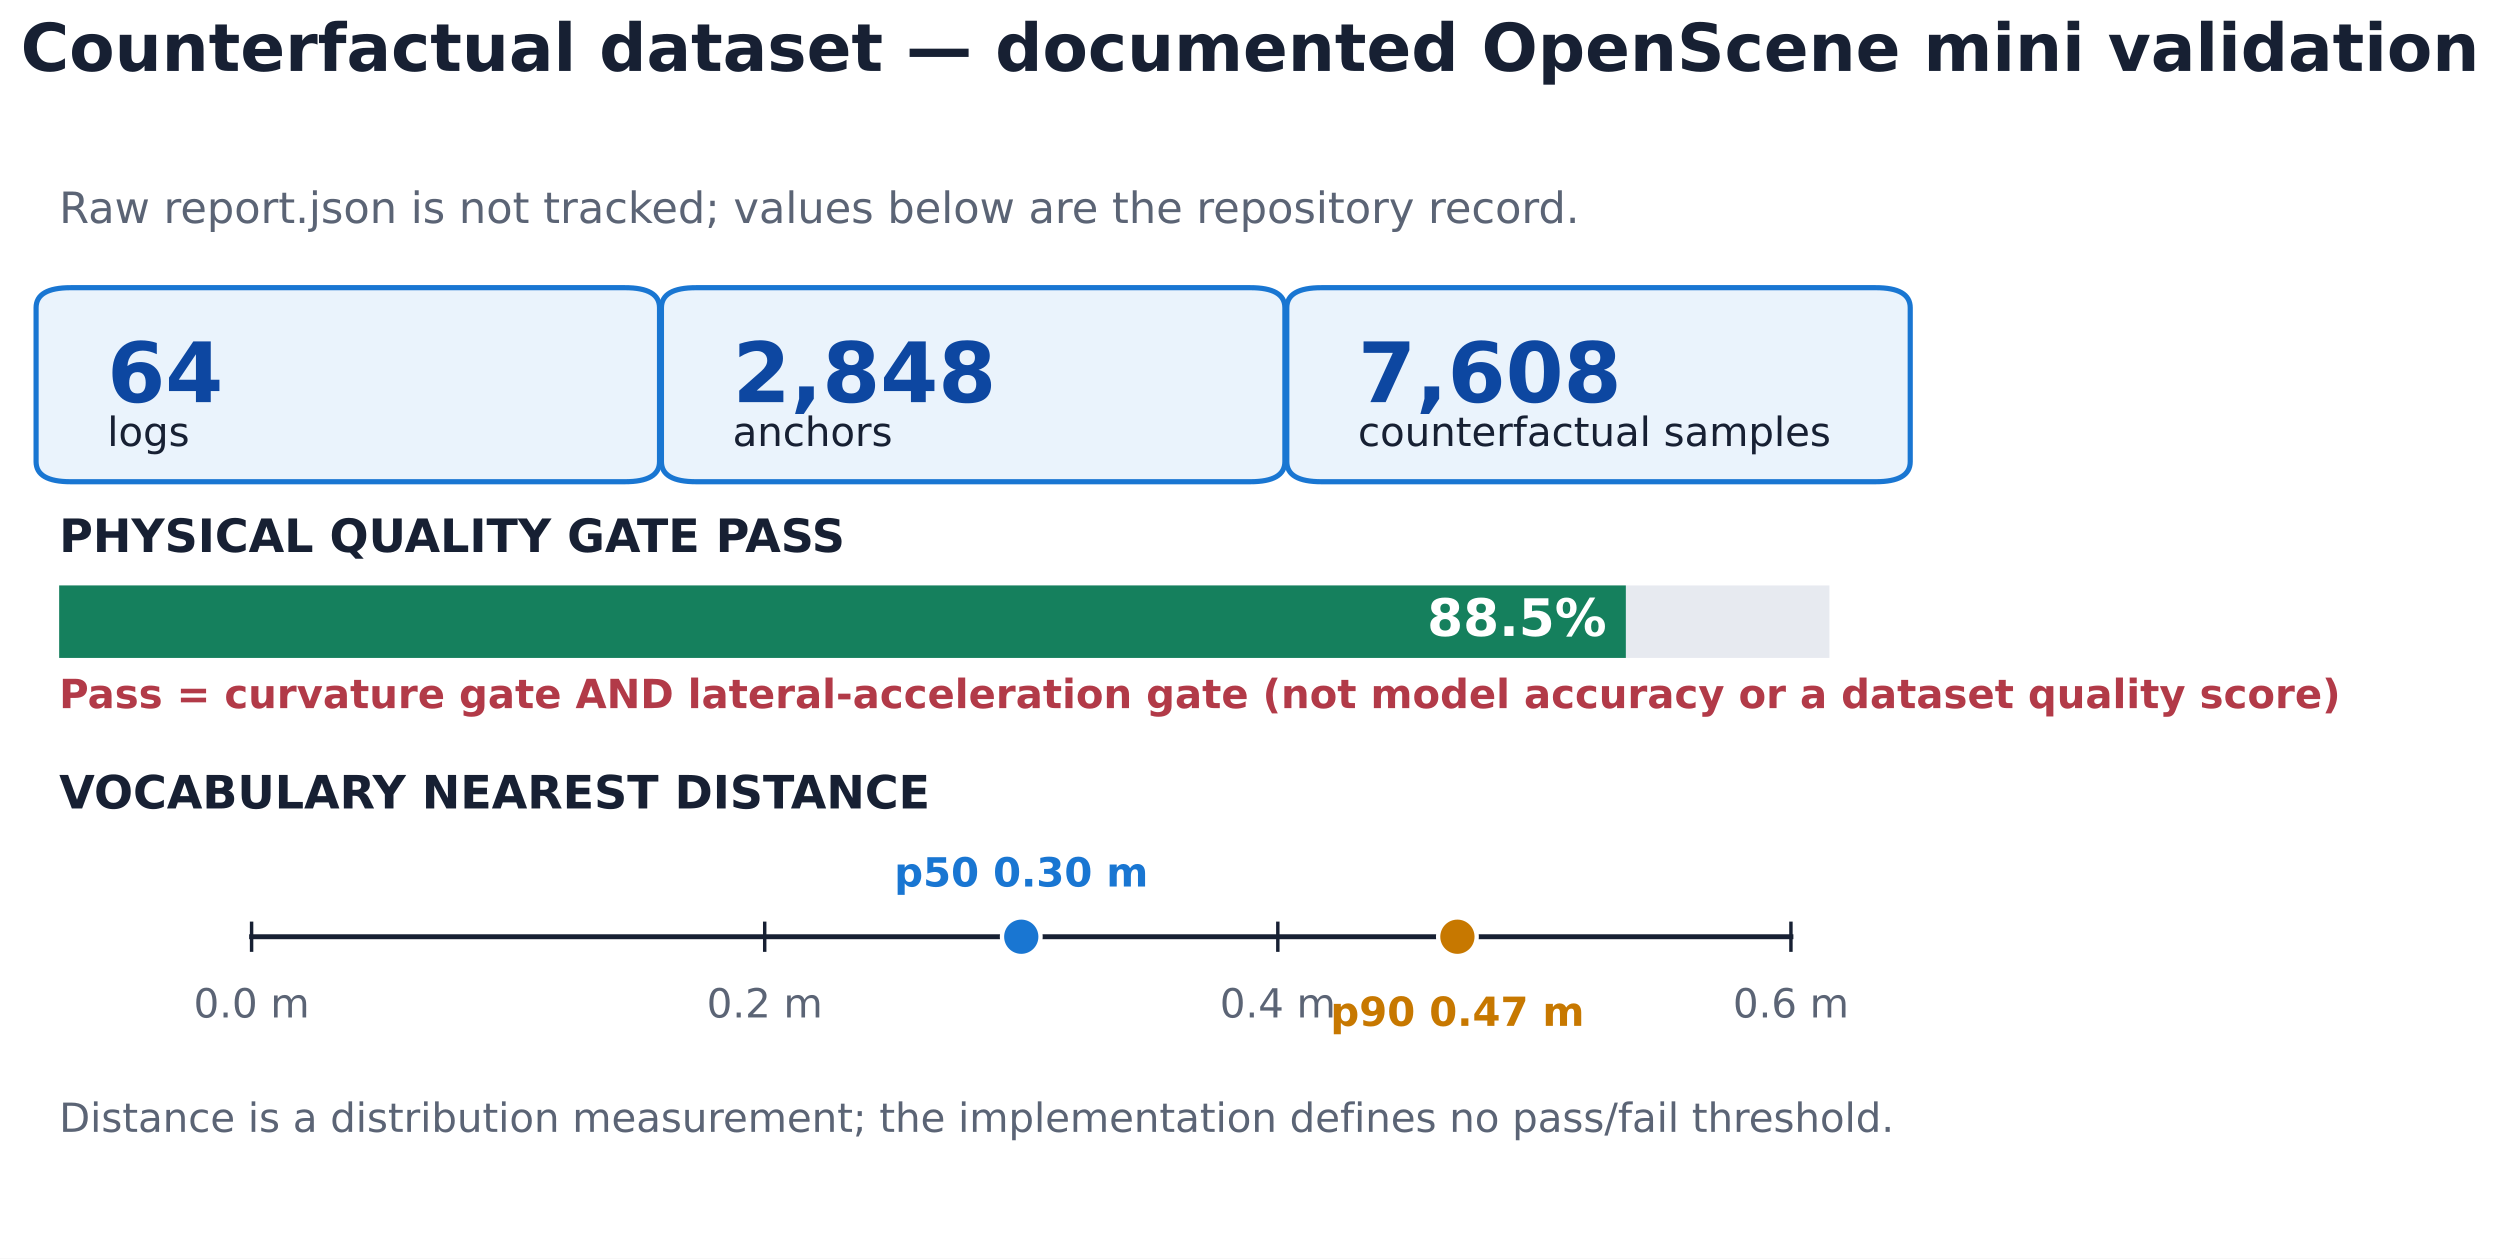
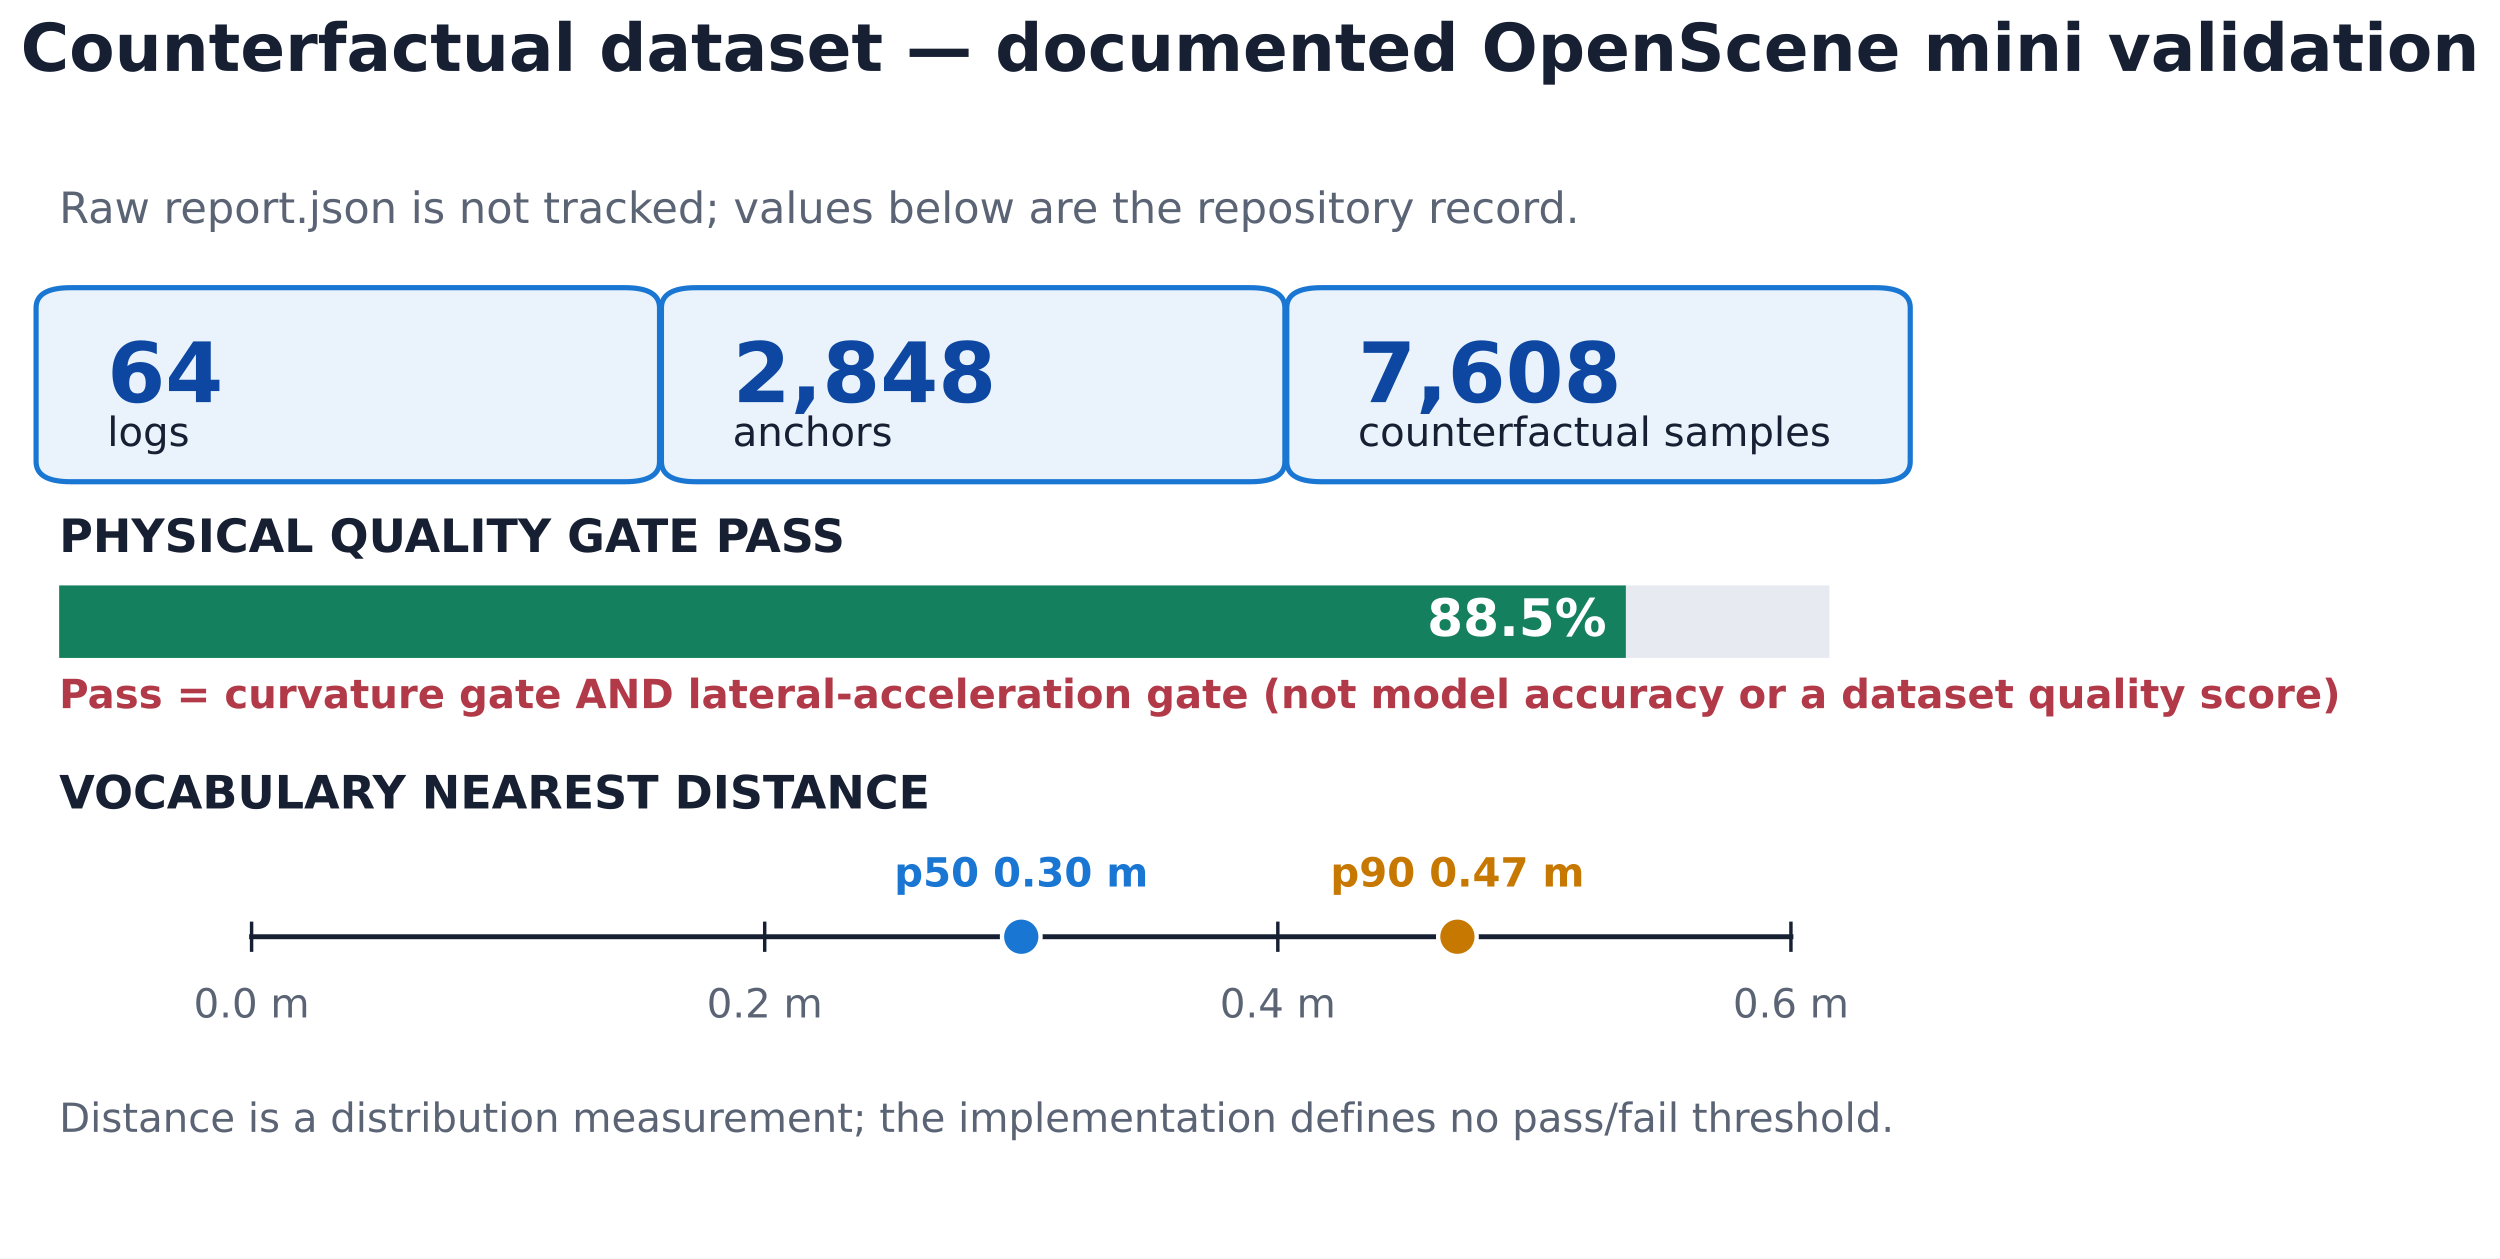
<svg xmlns="http://www.w3.org/2000/svg" xmlns:xlink="http://www.w3.org/1999/xlink" width="869.982pt" height="437.956pt" viewBox="0 0 869.982 437.956" version="1.1">
  <defs>
    <style type="text/css">*{stroke-linejoin: round; stroke-linecap: butt}</style>
  </defs>
  <g id="figure_1">
    <g id="patch_1">
      <path d="M 0 437.956 L 869.982 437.956 L 869.982 -0 L 0 -0 z " style="fill: #ffffff" />
    </g>
    <g id="axes_1">
      <g id="patch_2">
-         <path d="M 24.61 167.638 L 217.454 167.638 Q 229.507 167.638 229.507 160.653 L 229.507 107.098 Q 229.507 100.112 217.454 100.112 L 24.61 100.112 Q 12.557 100.112 12.557 107.098 L 12.557 160.653 Q 12.557 167.638 24.61 167.638 z " clip-path="url(#p2ddffa3b5a)" style="fill: #eaf3fc; stroke: #1976d2; stroke-width: 1.8; stroke-linejoin: miter" />
+         <path d="M 24.61 167.638 L 217.454 167.638 Q 229.507 167.638 229.507 160.653 L 229.507 107.098 Q 229.507 100.112 217.454 100.112 L 24.61 100.112 Q 12.557 100.112 12.557 107.098 L 12.557 160.653 Q 12.557 167.638 24.61 167.638 z " clip-path="url(#p050dc705f7)" style="fill: #eaf3fc; stroke: #1976d2; stroke-width: 1.8; stroke-linejoin: miter" />
      </g>
      <g id="patch_3">
-         <path d="M 242.23 167.638 L 435.074 167.638 Q 447.127 167.638 447.127 160.653 L 447.127 107.098 Q 447.127 100.112 435.074 100.112 L 242.23 100.112 Q 230.177 100.112 230.177 107.098 L 230.177 160.653 Q 230.177 167.638 242.23 167.638 z " clip-path="url(#p2ddffa3b5a)" style="fill: #eaf3fc; stroke: #1976d2; stroke-width: 1.8; stroke-linejoin: miter" />
+         <path d="M 242.23 167.638 L 435.074 167.638 Q 447.127 167.638 447.127 160.653 L 447.127 107.098 Q 447.127 100.112 435.074 100.112 L 242.23 100.112 Q 230.177 100.112 230.177 107.098 L 230.177 160.653 Q 230.177 167.638 242.23 167.638 z " clip-path="url(#p050dc705f7)" style="fill: #eaf3fc; stroke: #1976d2; stroke-width: 1.8; stroke-linejoin: miter" />
      </g>
      <g id="patch_4">
-         <path d="M 459.85 167.638 L 652.694 167.638 Q 664.747 167.638 664.747 160.653 L 664.747 107.098 Q 664.747 100.112 652.694 100.112 L 459.85 100.112 Q 447.797 100.112 447.797 107.098 L 447.797 160.653 Q 447.797 167.638 459.85 167.638 z " clip-path="url(#p2ddffa3b5a)" style="fill: #eaf3fc; stroke: #1976d2; stroke-width: 1.8; stroke-linejoin: miter" />
+         <path d="M 459.85 167.638 L 652.694 167.638 Q 664.747 167.638 664.747 160.653 L 664.747 107.098 Q 664.747 100.112 652.694 100.112 L 459.85 100.112 Q 447.797 100.112 447.797 107.098 L 447.797 160.653 Q 447.797 167.638 459.85 167.638 z " clip-path="url(#p050dc705f7)" style="fill: #eaf3fc; stroke: #1976d2; stroke-width: 1.8; stroke-linejoin: miter" />
      </g>
      <g id="patch_5">
-         <path d="M 20.592 228.955 L 636.624 228.955 L 636.624 203.73 L 20.592 203.73 z " clip-path="url(#p2ddffa3b5a)" style="fill: #e7eaf0" />
+         <path d="M 20.592 228.955 L 636.624 228.955 L 636.624 203.73 L 20.592 203.73 z " clip-path="url(#p050dc705f7)" style="fill: #e7eaf0" />
      </g>
      <g id="patch_6">
-         <path d="M 20.592 228.955 L 565.78 228.955 L 565.78 203.73 L 20.592 203.73 z " clip-path="url(#p2ddffa3b5a)" style="fill: #15805d" />
+         <path d="M 20.592 228.955 L 565.78 228.955 L 565.78 203.73 L 20.592 203.73 z " clip-path="url(#p050dc705f7)" style="fill: #15805d" />
      </g>
      <g id="line2d_1">
-         <path d="M 87.552 325.975 L 623.232 325.975 " clip-path="url(#p2ddffa3b5a)" style="fill: none; stroke: #172033; stroke-width: 1.7; stroke-linecap: square" />
+         <path d="M 87.552 325.975 L 623.232 325.975 " clip-path="url(#p050dc705f7)" style="fill: none; stroke: #172033; stroke-width: 1.7; stroke-linecap: square" />
      </g>
      <g id="line2d_2">
-         <path d="M 87.552 330.632 L 87.552 321.318 " clip-path="url(#p2ddffa3b5a)" style="fill: none; stroke: #172033; stroke-width: 1.2; stroke-linecap: square" />
+         <path d="M 87.552 330.632 L 87.552 321.318 " clip-path="url(#p050dc705f7)" style="fill: none; stroke: #172033; stroke-width: 1.2; stroke-linecap: square" />
      </g>
      <g id="line2d_3">
-         <path d="M 266.112 330.632 L 266.112 321.318 " clip-path="url(#p2ddffa3b5a)" style="fill: none; stroke: #172033; stroke-width: 1.2; stroke-linecap: square" />
+         <path d="M 266.112 330.632 L 266.112 321.318 " clip-path="url(#p050dc705f7)" style="fill: none; stroke: #172033; stroke-width: 1.2; stroke-linecap: square" />
      </g>
      <g id="line2d_4">
-         <path d="M 444.672 330.632 L 444.672 321.318 " clip-path="url(#p2ddffa3b5a)" style="fill: none; stroke: #172033; stroke-width: 1.2; stroke-linecap: square" />
+         <path d="M 444.672 330.632 L 444.672 321.318 " clip-path="url(#p050dc705f7)" style="fill: none; stroke: #172033; stroke-width: 1.2; stroke-linecap: square" />
      </g>
      <g id="line2d_5">
-         <path d="M 623.232 330.632 L 623.232 321.318 " clip-path="url(#p2ddffa3b5a)" style="fill: none; stroke: #172033; stroke-width: 1.2; stroke-linecap: square" />
+         <path d="M 623.232 330.632 L 623.232 321.318 " clip-path="url(#p050dc705f7)" style="fill: none; stroke: #172033; stroke-width: 1.2; stroke-linecap: square" />
      </g>
      <g id="text_1">
        <text style="fill: #5b6475; font: 15px 'DejaVu Sans'; text-anchor: start" x="20.592" y="77.604" transform="rotate(-0 20.592 77.60361)">Raw report.json is not tracked; values below are the repository record.</text>
      </g>
      <g id="text_2">
        <text style="fill: #0d47a1; font: 700 29px 'DejaVu Sans'; text-anchor: start" x="37.332" y="139.937" transform="rotate(-0 37.332 139.937)">64</text>
      </g>
      <g id="text_3">
        <text style="fill: #172033; font: 14px 'DejaVu Sans'; text-anchor: start" x="37.332" y="155.202" transform="rotate(-0 37.332 155.2019)">logs</text>
      </g>
      <g id="text_4">
        <text style="fill: #0d47a1; font: 700 29px 'DejaVu Sans'; text-anchor: start" x="254.952" y="139.937" transform="rotate(-0 254.952 139.937)">2,848</text>
      </g>
      <g id="text_5">
        <text style="fill: #172033; font: 14px 'DejaVu Sans'; text-anchor: start" x="254.952" y="155.202" transform="rotate(-0 254.952 155.2019)">anchors</text>
      </g>
      <g id="text_6">
        <text style="fill: #0d47a1; font: 700 29px 'DejaVu Sans'; text-anchor: start" x="472.572" y="139.937" transform="rotate(-0 472.572 139.937)">7,608</text>
      </g>
      <g id="text_7">
        <text style="fill: #172033; font: 14px 'DejaVu Sans'; text-anchor: start" x="472.572" y="155.202" transform="rotate(-0 472.572 155.2019)">counterfactual samples</text>
      </g>
      <g id="text_8">
        <text style="fill: #172033; font: 700 16px 'DejaVu Sans'; text-anchor: start" x="20.592" y="192.087" transform="rotate(-0 20.592 192.0872)">PHYSICAL QUALITY GATE PASS</text>
      </g>
      <g id="text_9">
        <text style="fill: #ffffff; font: 700 18px 'DejaVu Sans'; text-anchor: end" x="559.084" y="221.309" transform="rotate(-0 559.0843 221.3091)">88.5%</text>
      </g>
      <g id="text_10">
        <text style="fill: #b23a48; font: 700 14px 'DejaVu Sans'; text-anchor: start" x="20.592" y="246.418" transform="rotate(-0 20.592 246.4184)">Pass = curvature gate AND lateral-acceleration gate (not model accuracy or a dataset quality score)</text>
      </g>
      <g id="text_11">
        <text style="fill: #172033; font: 700 16px 'DejaVu Sans'; text-anchor: start" x="20.592" y="281.346" transform="rotate(-0 20.592 281.3456)">VOCABULARY NEAREST DISTANCE</text>
      </g>
      <g id="text_12">
        <text style="fill: #5b6475; font: 14px 'DejaVu Sans'; text-anchor: middle" x="87.552" y="354.076" transform="rotate(-0 87.552 354.0762)">0.0 m</text>
      </g>
      <g id="text_13">
        <text style="fill: #5b6475; font: 14px 'DejaVu Sans'; text-anchor: middle" x="266.112" y="354.076" transform="rotate(-0 266.112 354.0762)">0.2 m</text>
      </g>
      <g id="text_14">
        <text style="fill: #5b6475; font: 14px 'DejaVu Sans'; text-anchor: middle" x="444.672" y="354.076" transform="rotate(-0 444.672 354.0762)">0.4 m</text>
      </g>
      <g id="text_15">
        <text style="fill: #5b6475; font: 14px 'DejaVu Sans'; text-anchor: middle" x="623.232" y="354.076" transform="rotate(-0 623.232 354.0762)">0.6 m</text>
      </g>
      <g id="PathCollection_1">
        <defs>
-           <path id="m6ac03d1628" d="M 0 6.708 C 1.779 6.708 3.485 6.001 4.743 4.743 C 6.001 3.485 6.708 1.779 6.708 0 C 6.708 -1.779 6.001 -3.485 4.743 -4.743 C 3.485 -6.001 1.779 -6.708 0 -6.708 C -1.779 -6.708 -3.485 -6.001 -4.743 -4.743 C -6.001 -3.485 -6.708 -1.779 -6.708 0 C -6.708 1.779 -6.001 3.485 -4.743 4.743 C -3.485 6.001 -1.779 6.708 0 6.708 z " style="stroke: #ffffff; stroke-width: 1.5" />
+           <path id="m385903683d" d="M 0 6.708 C 1.779 6.708 3.485 6.001 4.743 4.743 C 6.001 3.485 6.708 1.779 6.708 0 C 6.708 -1.779 6.001 -3.485 4.743 -4.743 C 3.485 -6.001 1.779 -6.708 0 -6.708 C -1.779 -6.708 -3.485 -6.001 -4.743 -4.743 C -6.001 -3.485 -6.708 -1.779 -6.708 0 C -6.708 1.779 -6.001 3.485 -4.743 4.743 C -3.485 6.001 -1.779 6.708 0 6.708 z " style="stroke: #ffffff; stroke-width: 1.5" />
        </defs>
-         <g clip-path="url(#p2ddffa3b5a)">
-           <use xlink:href="#m6ac03d1628" x="355.392" y="325.975" style="fill: #1976d2; stroke: #ffffff; stroke-width: 1.5" />
+         <g clip-path="url(#p050dc705f7)">
+           <use xlink:href="#m385903683d" x="355.392" y="325.975" style="fill: #1976d2; stroke: #ffffff; stroke-width: 1.5" />
        </g>
      </g>
      <g id="text_16">
        <text style="fill: #1976d2; font: 700 14px 'DejaVu Sans'; text-anchor: middle" x="355.392" y="308.494" transform="rotate(-0 355.392 308.4935)">p50  0.30 m</text>
      </g>
      <g id="PathCollection_2">
        <defs>
-           <path id="m17c909e12b" d="M 0 6.708 C 1.779 6.708 3.485 6.001 4.743 4.743 C 6.001 3.485 6.708 1.779 6.708 0 C 6.708 -1.779 6.001 -3.485 4.743 -4.743 C 3.485 -6.001 1.779 -6.708 0 -6.708 C -1.779 -6.708 -3.485 -6.001 -4.743 -4.743 C -6.001 -3.485 -6.708 -1.779 -6.708 0 C -6.708 1.779 -6.001 3.485 -4.743 4.743 C -3.485 6.001 -1.779 6.708 0 6.708 z " style="stroke: #ffffff; stroke-width: 1.5" />
+           <path id="m78deb9a9f5" d="M 0 6.708 C 1.779 6.708 3.485 6.001 4.743 4.743 C 6.001 3.485 6.708 1.779 6.708 0 C 6.708 -1.779 6.001 -3.485 4.743 -4.743 C 3.485 -6.001 1.779 -6.708 0 -6.708 C -1.779 -6.708 -3.485 -6.001 -4.743 -4.743 C -6.001 -3.485 -6.708 -1.779 -6.708 0 C -6.708 1.779 -6.001 3.485 -4.743 4.743 C -3.485 6.001 -1.779 6.708 0 6.708 z " style="stroke: #ffffff; stroke-width: 1.5" />
        </defs>
-         <g clip-path="url(#p2ddffa3b5a)">
-           <use xlink:href="#m17c909e12b" x="507.168" y="325.975" style="fill: #c77800; stroke: #ffffff; stroke-width: 1.5" />
+         <g clip-path="url(#p050dc705f7)">
+           <use xlink:href="#m78deb9a9f5" x="507.168" y="325.975" style="fill: #c77800; stroke: #ffffff; stroke-width: 1.5" />
        </g>
      </g>
      <g id="text_17">
-         <text style="fill: #c77800; font: 700 14px 'DejaVu Sans'; text-anchor: middle" x="507.168" y="357.004" transform="rotate(-0 507.168 357.0035)">p90  0.47 m</text>
+         <text style="fill: #c77800; font: 700 14px 'DejaVu Sans'; text-anchor: middle" x="507.168" y="308.494" transform="rotate(-0 507.168 308.4935)">p90  0.47 m</text>
      </g>
      <g id="text_18">
        <text style="fill: #5b6475; font: 14px 'DejaVu Sans'; text-anchor: start" x="20.592" y="393.889" transform="rotate(-0 20.592 393.8888)">Distance is a distribution measurement; the implementation defines no pass/fail threshold.</text>
      </g>
      <g id="text_19">
        <text style="fill: #172033; font: 700 23px 'DejaVu Sans'; text-anchor: start" x="7.2" y="24.676" transform="rotate(-0 7.2 24.67641)">Counterfactual dataset — documented OpenScene mini validation</text>
      </g>
    </g>
  </g>
  <defs>
-     <clipPath id="p2ddffa3b5a">
+     <clipPath id="p050dc705f7">
      <rect x="7.2" y="42.676" width="669.6" height="388.08" />
    </clipPath>
  </defs>
</svg>
